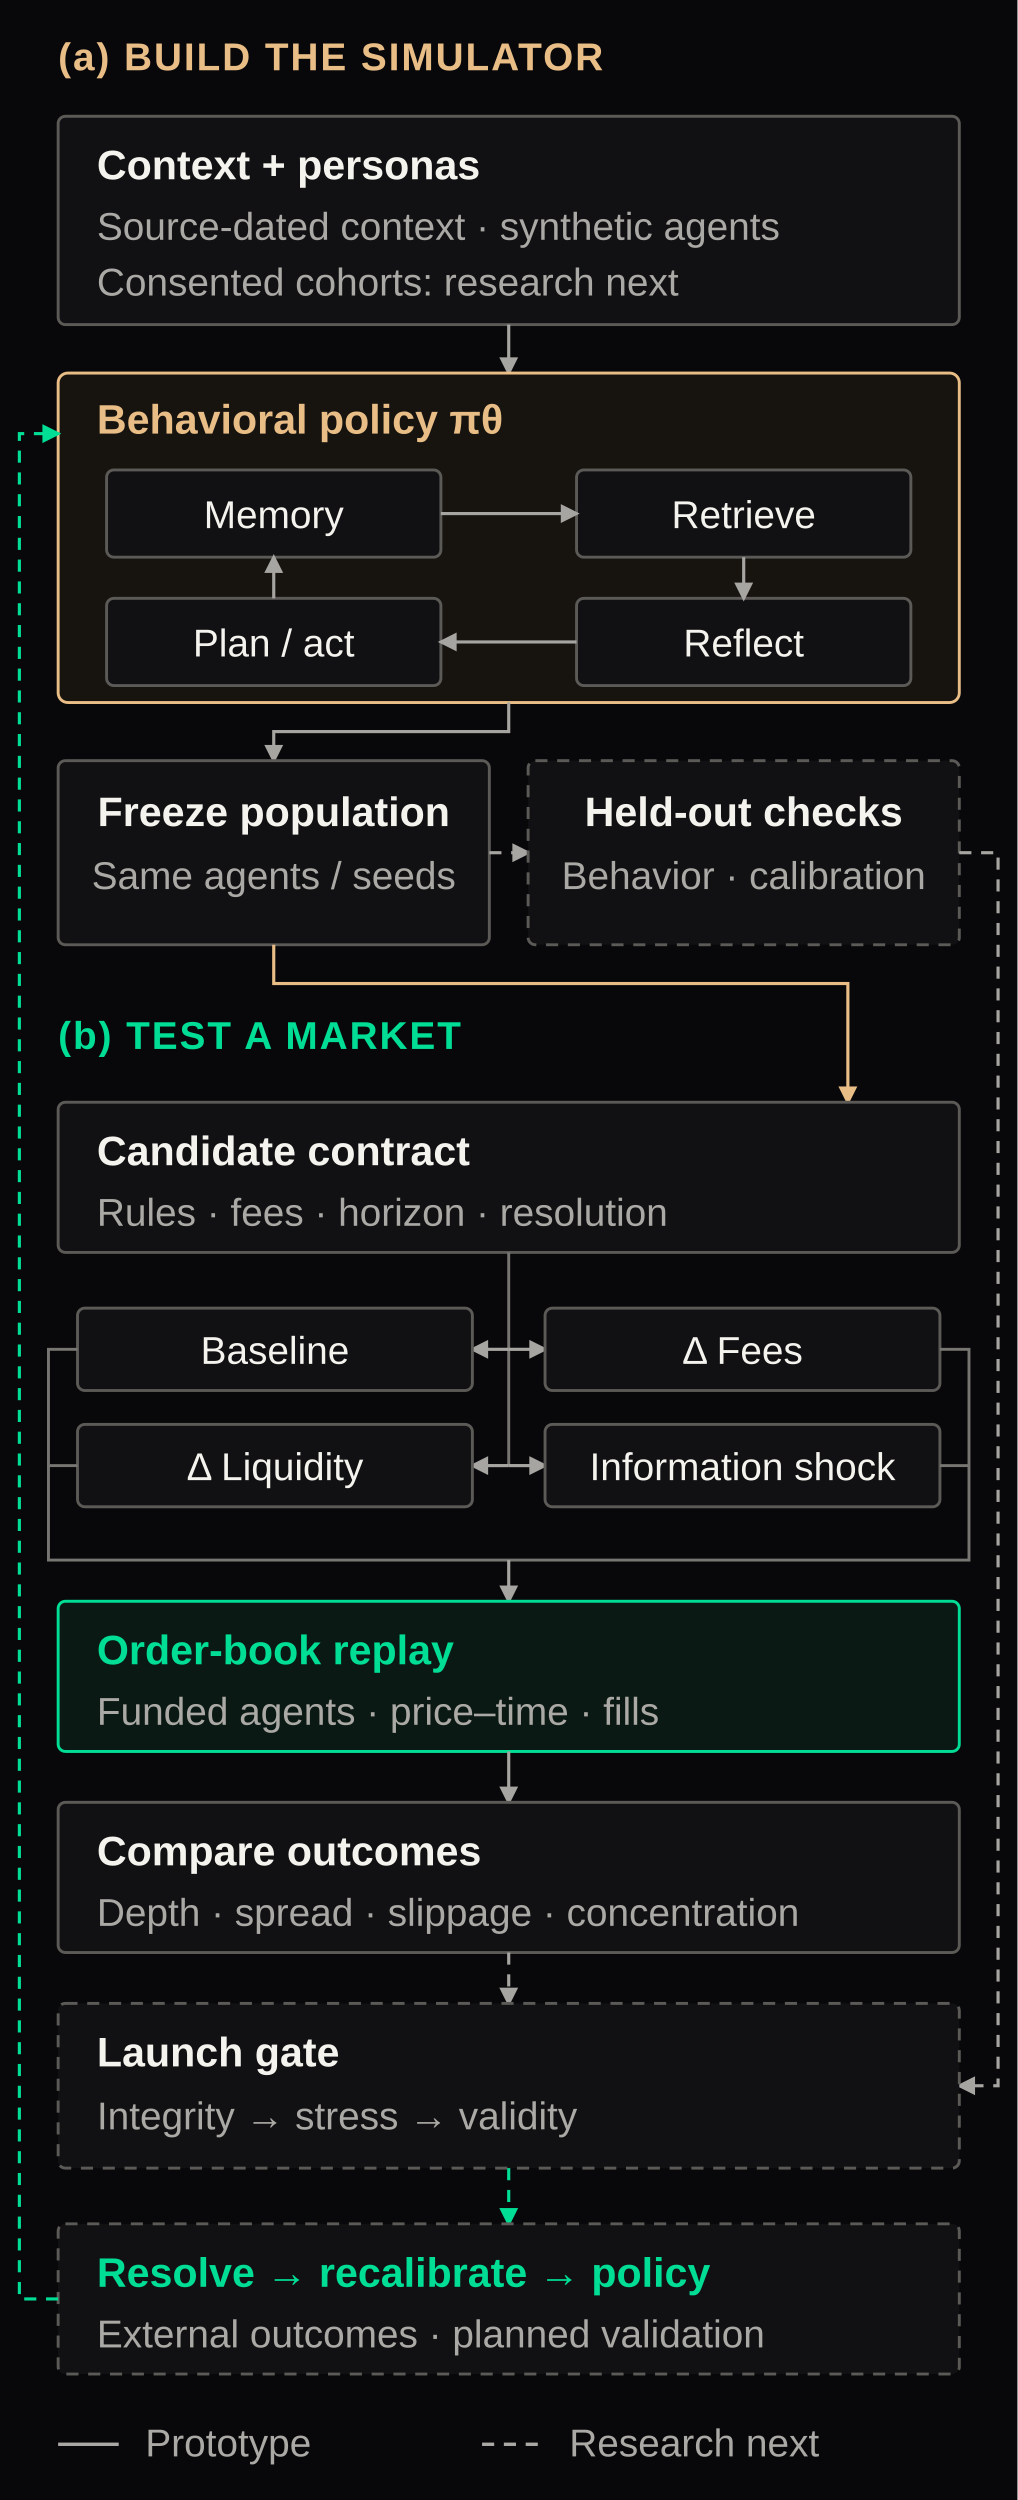
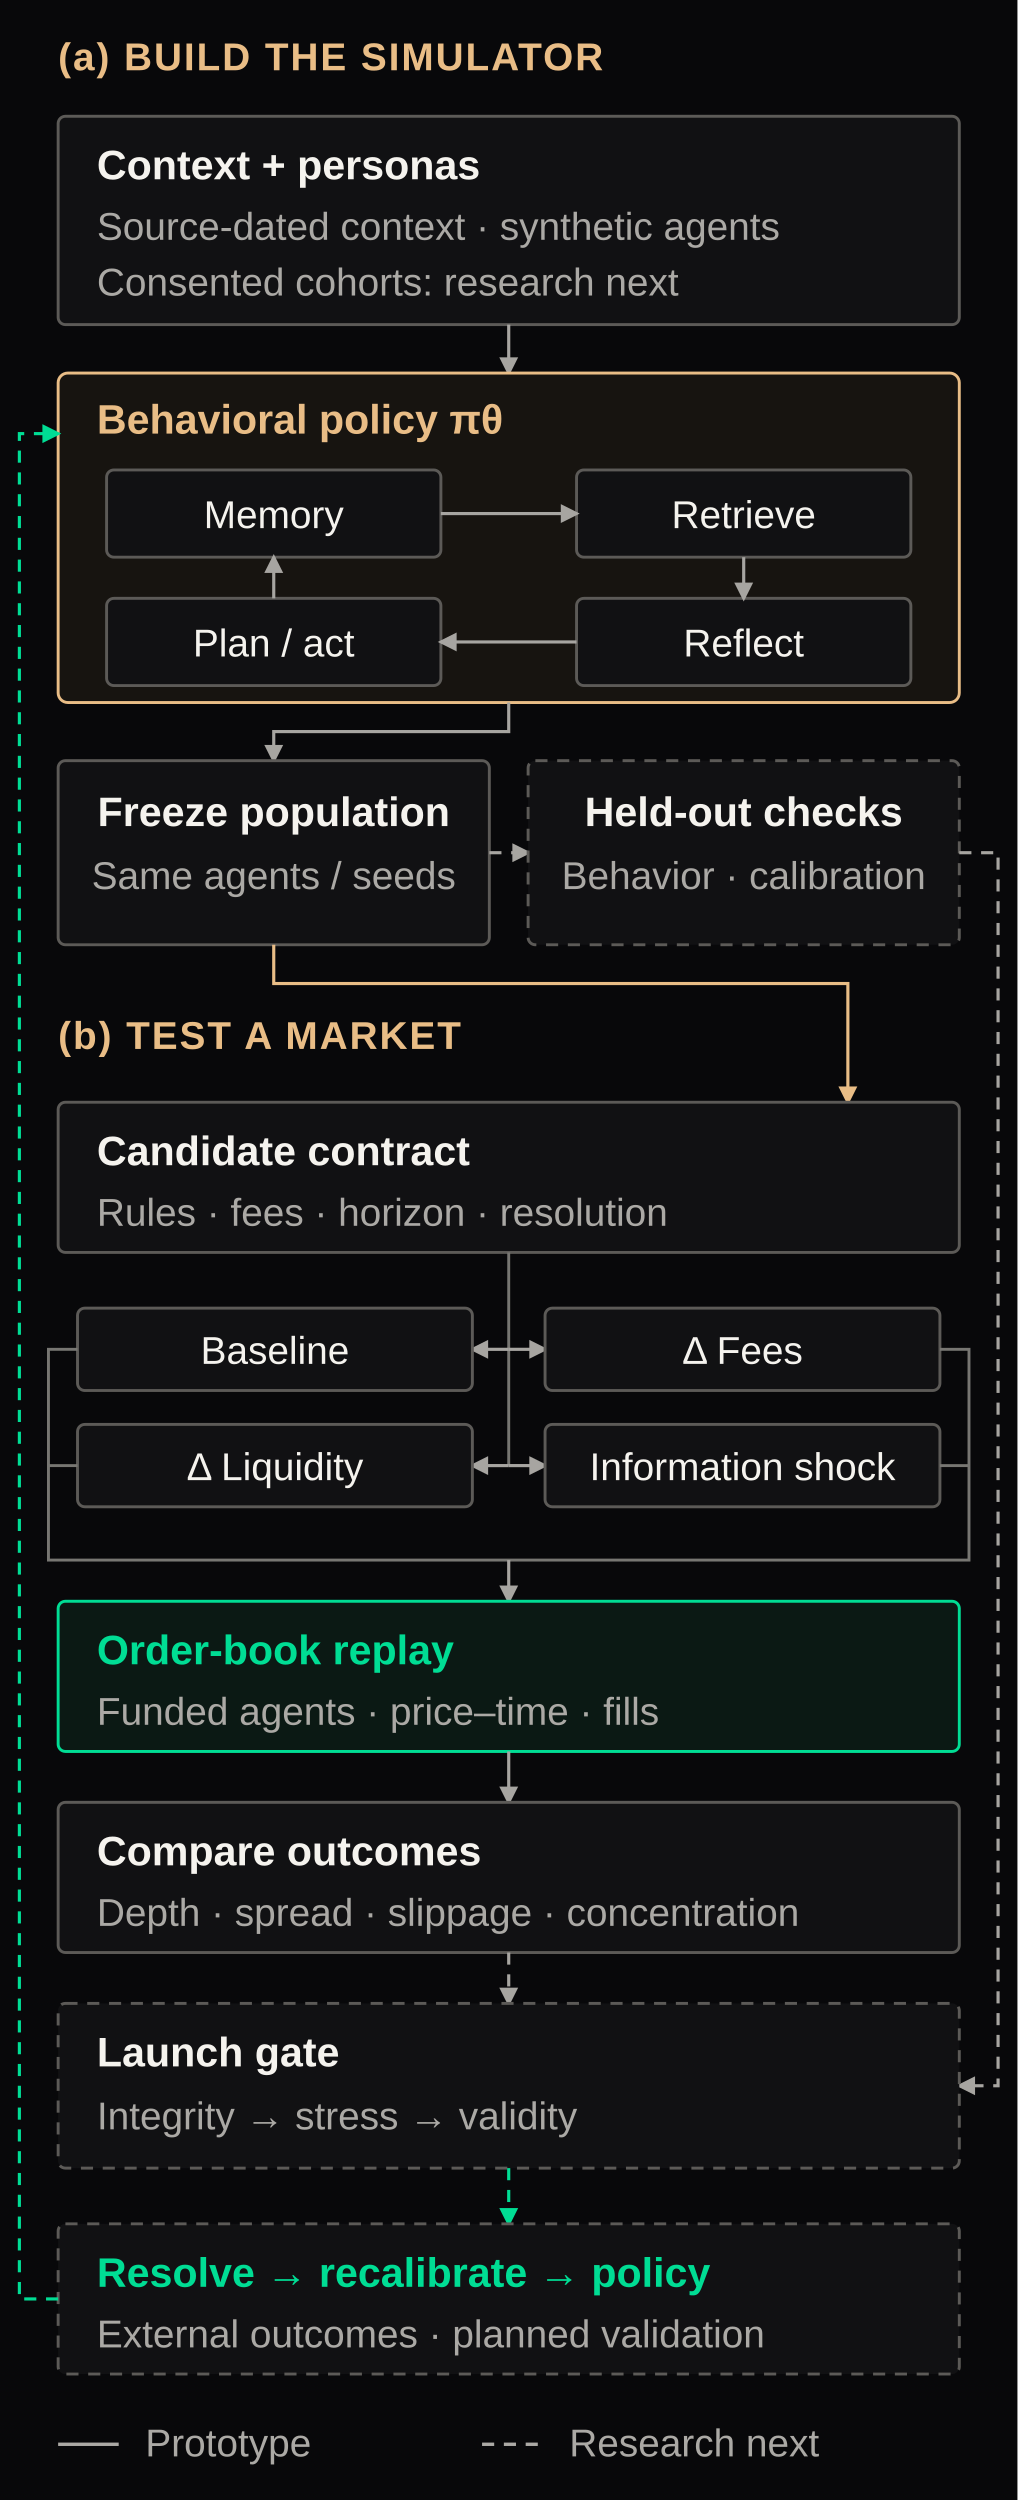
<svg xmlns="http://www.w3.org/2000/svg" width="420" height="1032" viewBox="0 0 420 1032" role="img" aria-labelledby="title desc">
  <defs>
    <marker id="a" markerWidth="6" markerHeight="6" refX="5" refY="3" orient="auto" markerUnits="strokeWidth">
      <path d="M0 0 6 3 0 6Z" fill="#a7a5a1" />
    </marker>
    <marker id="b" markerWidth="6" markerHeight="6" refX="5" refY="3" orient="auto" markerUnits="strokeWidth">
      <path d="M0 0 6 3 0 6Z" fill="#e9bd86" />
    </marker>
    <marker id="g" markerWidth="6" markerHeight="6" refX="5" refY="3" orient="auto" markerUnits="strokeWidth">
      <path d="M0 0 6 3 0 6Z" fill="#00dd94" />
    </marker>
    <style>
      text{font-family:"Helvetica Neue",Arial,sans-serif;font-size:16px;fill:#f5f3ee}
      .lane{font-size:16px;font-weight:600;letter-spacing:.8px}
      .heading{font-size:17px;font-weight:600}
      .muted{fill:#aba9a5}
      .amber{fill:#e9bd86}
      .green{fill:#00dd94}
      .node{fill:#111113;stroke:#5c5a57;stroke-width:1.2;rx:3}
      .next{stroke-dasharray:5 4}
      .flow{fill:none;stroke:#a7a5a1;stroke-width:1.3;marker-end:url(#a)}
      .branch{fill:none;stroke:#777672;stroke-width:1.2}
      .cohort{fill:none;stroke:#e9bd86;stroke-width:1.3;marker-end:url(#b)}
      .feedback{fill:none;stroke:#00dd94;stroke-width:1.3;stroke-dasharray:5 4;marker-end:url(#g)}
    </style>
  </defs>
  <rect width="420" height="1032" fill="#08080a" />
  <text class="lane amber" x="24" y="29">(a) BUILD THE SIMULATOR</text>
  <rect class="node" x="24" y="48" width="372" height="86" />
  <text class="heading" x="40" y="74">Context + personas</text>
  <text class="muted" x="40" y="99">Source-dated context · synthetic agents</text>
  <text class="muted" x="40" y="122">Consented cohorts: research next</text>
  <path class="flow" d="M210 134v20" />
  <rect x="24" y="154" width="372" height="136" rx="4" fill="#171410" stroke="#e9bd86" stroke-width="1.2" />
  <text class="heading amber" x="40" y="179">Behavioral policy πθ</text>
  <rect class="node" x="44" y="194" width="138" height="36" />
  <text x="113" y="218" text-anchor="middle">Memory</text>
  <rect class="node" x="238" y="194" width="138" height="36" />
  <text x="307" y="218" text-anchor="middle">Retrieve</text>
  <rect class="node" x="238" y="247" width="138" height="36" />
  <text x="307" y="271" text-anchor="middle">Reflect</text>
  <rect class="node" x="44" y="247" width="138" height="36" />
  <text x="113" y="271" text-anchor="middle">Plan / act</text>
  <path class="flow" d="M182 212h56" />
  <path class="flow" d="M307 230v17" />
  <path class="flow" d="M238 265h-56" />
  <path class="flow" d="M113 247v-17" />
  <path class="flow" d="M210 290v12H113v12" />
  <rect class="node" x="24" y="314" width="178" height="76" />
  <text class="heading" x="113" y="341" text-anchor="middle">Freeze population</text>
  <text class="muted" x="113" y="367" text-anchor="middle">Same agents / seeds</text>
  <path class="flow next" d="M202 352h16" />
  <rect class="node next" x="218" y="314" width="178" height="76" />
  <text class="heading" x="307" y="341" text-anchor="middle">Held-out checks</text>
  <text class="muted" x="307" y="367" text-anchor="middle">Behavior · calibration</text>
  <path class="flow next" d="M396 352h16v509h-16" />
  <path class="cohort" d="M113 390v16h237v49" />
-   <text class="lane green" x="24" y="433">(b) TEST A MARKET</text>
+   <text class="lane amber" x="24" y="433">(b) TEST A MARKET</text>
  <rect class="node" x="24" y="455" width="372" height="62" />
  <text class="heading" x="40" y="481">Candidate contract</text>
  <text class="muted" x="40" y="506">Rules · fees · horizon · resolution</text>
  <path class="branch" d="M210 517v88" />
  <path class="flow" d="M210 557h-15" />
  <path class="flow" d="M210 557h15" />
  <path class="flow" d="M210 605h-15" />
  <path class="flow" d="M210 605h15" />
  <rect class="node" x="32" y="540" width="163" height="34" />
  <text x="113.5" y="563" text-anchor="middle">Baseline</text>
  <rect class="node" x="225" y="540" width="163" height="34" />
  <text x="306.5" y="563" text-anchor="middle">Δ Fees</text>
  <rect class="node" x="32" y="588" width="163" height="34" />
  <text x="113.5" y="611" text-anchor="middle">Δ Liquidity</text>
  <rect class="node" x="225" y="588" width="163" height="34" />
  <text x="306.5" y="611" text-anchor="middle">Information shock</text>
  <path class="branch" d="M32 557H20v87h380v-87h-12M32 605H20M388 605h12" />
  <path class="flow" d="M210 644v17" />
  <rect x="24" y="661" width="372" height="62" rx="3" fill="#0b1914" stroke="#00dd94" stroke-width="1.2" />
  <text class="heading green" x="40" y="687">Order-book replay</text>
  <text class="muted" x="40" y="712">Funded agents · price–time · fills</text>
  <path class="flow" d="M210 723v21" />
  <rect class="node" x="24" y="744" width="372" height="62" />
  <text class="heading" x="40" y="770">Compare outcomes</text>
  <text class="muted" x="40" y="795">Depth · spread · slippage · concentration</text>
  <path class="flow next" d="M210 806v21" />
  <rect class="node next" x="24" y="827" width="372" height="68" />
  <text class="heading" x="40" y="853">Launch gate</text>
  <text class="muted" x="40" y="879">Integrity → stress → validity</text>
  <path class="feedback" d="M210 895v23" />
  <rect class="node next" x="24" y="918" width="372" height="62" />
  <text class="heading green" x="40" y="944">Resolve → recalibrate → policy</text>
  <text class="muted" x="40" y="969">External outcomes · planned validation</text>
  <path class="feedback" d="M24 949H8V179h16" />
  <path d="M24 1009h25" stroke="#aba9a5" stroke-width="1.4" />
  <text class="muted" x="60" y="1014">Prototype</text>
  <path d="M199 1009h25" stroke="#aba9a5" stroke-width="1.4" stroke-dasharray="5 4" />
  <text class="muted" x="235" y="1014">Research next</text>
</svg>
